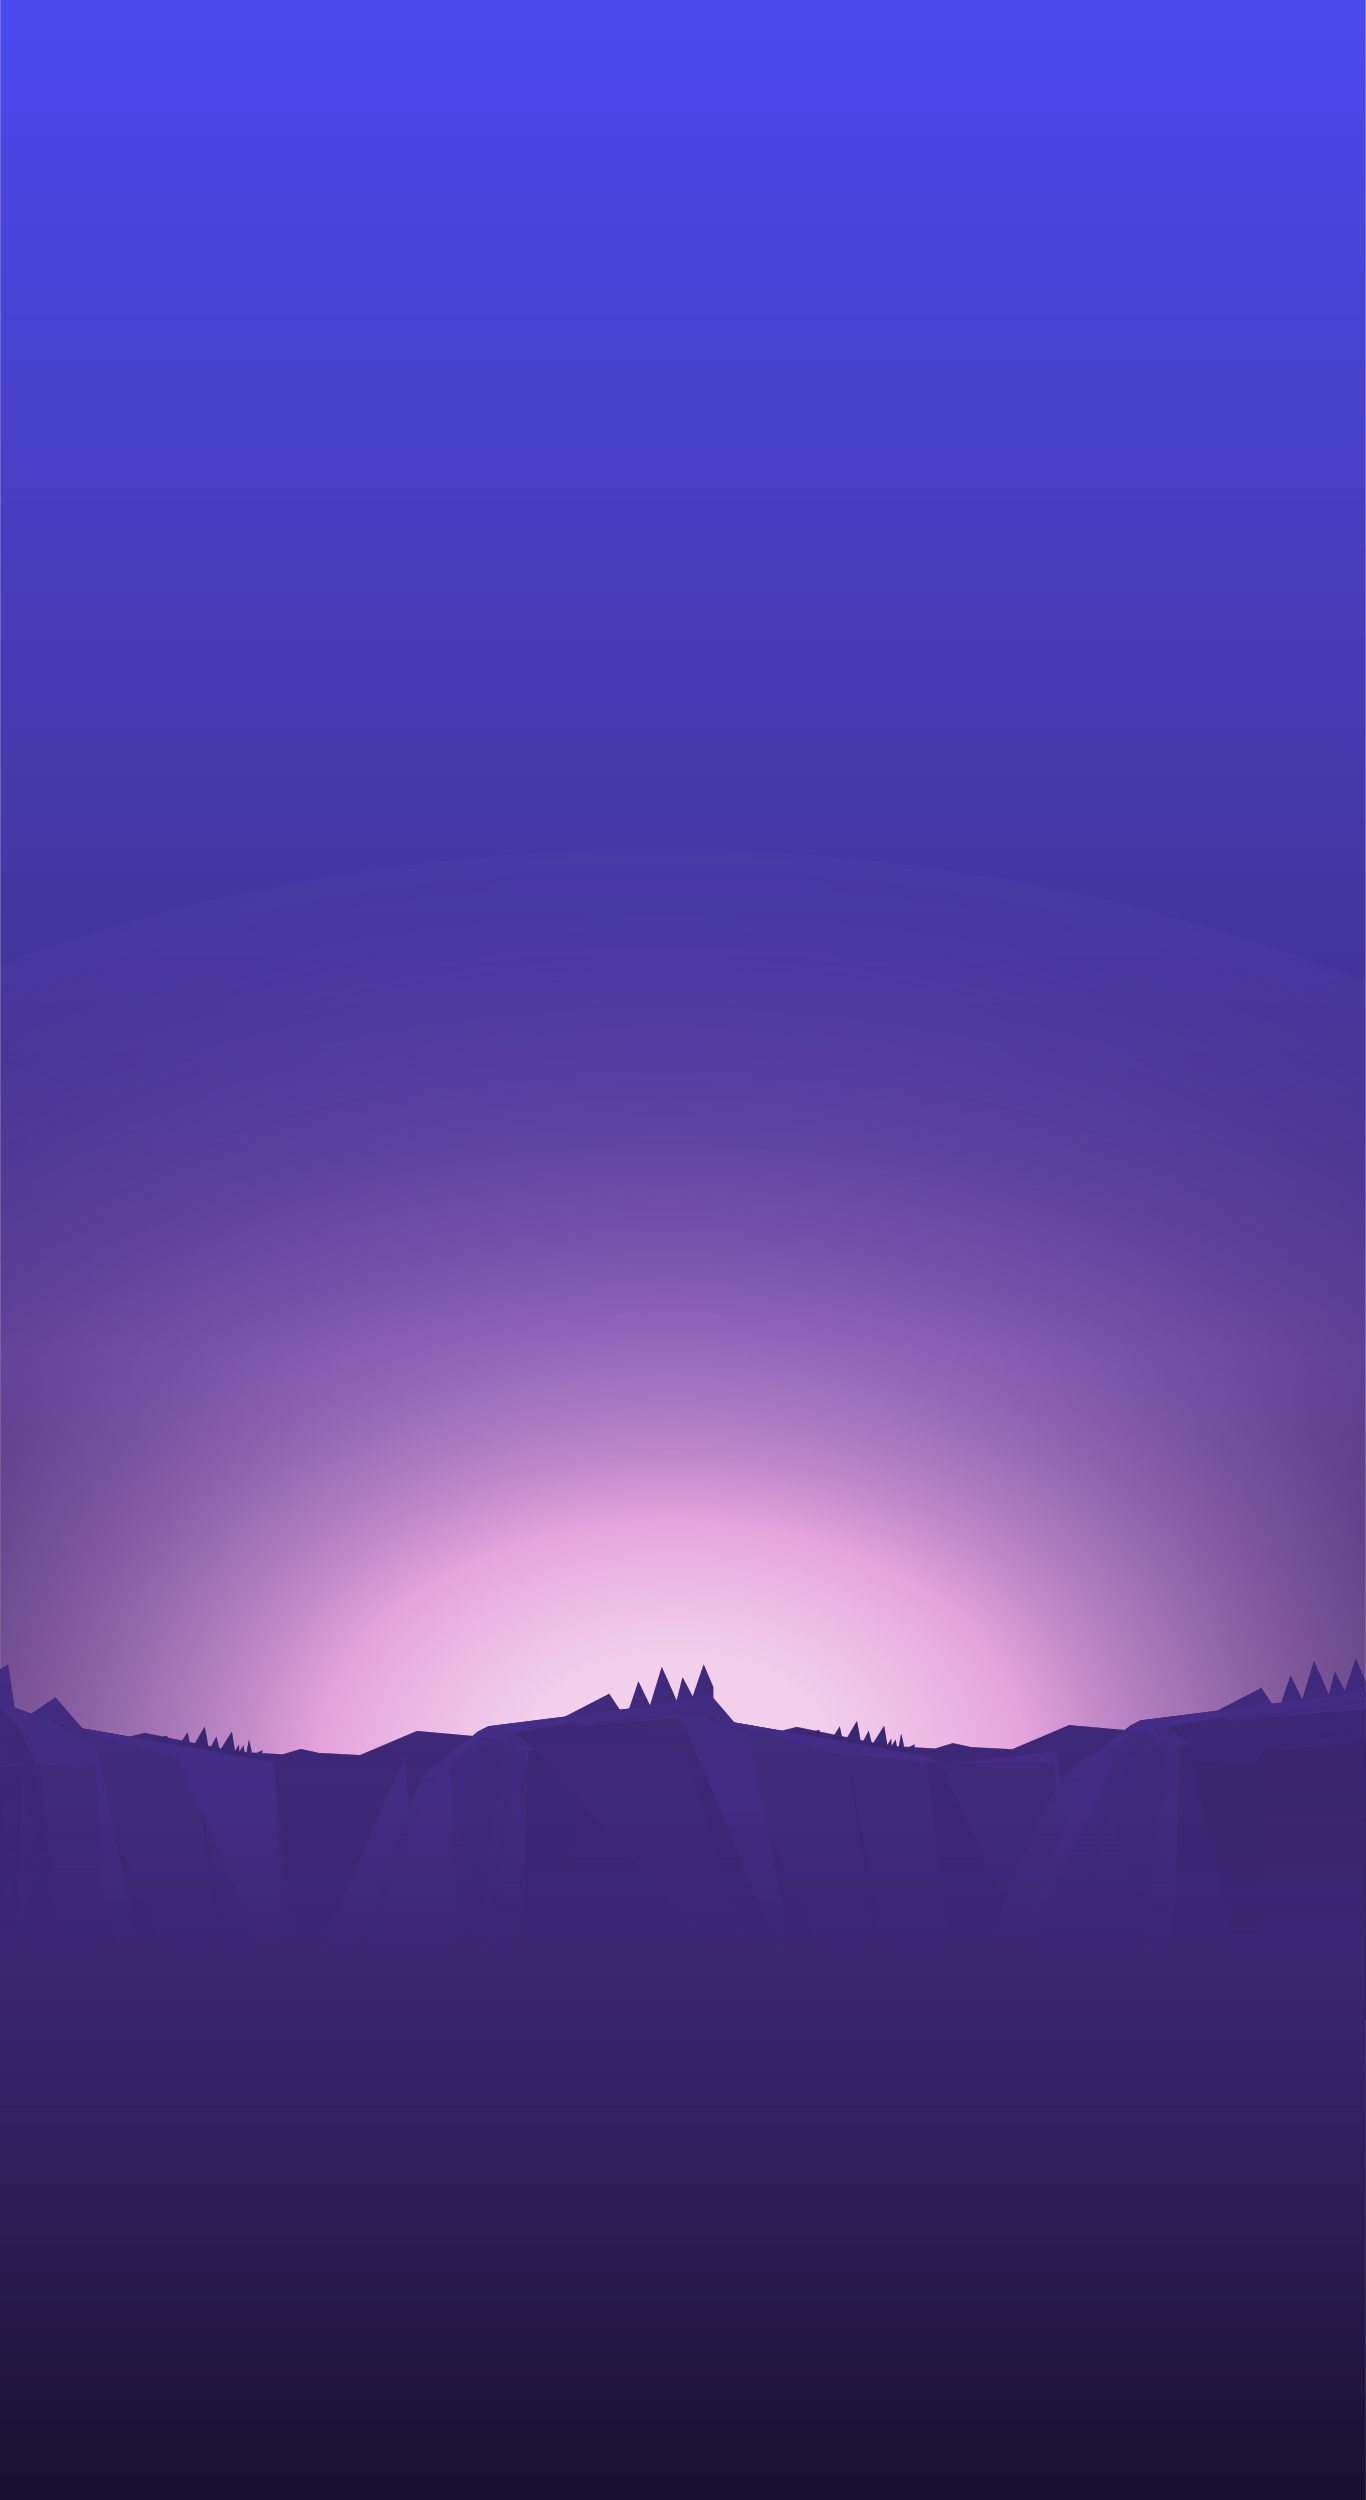
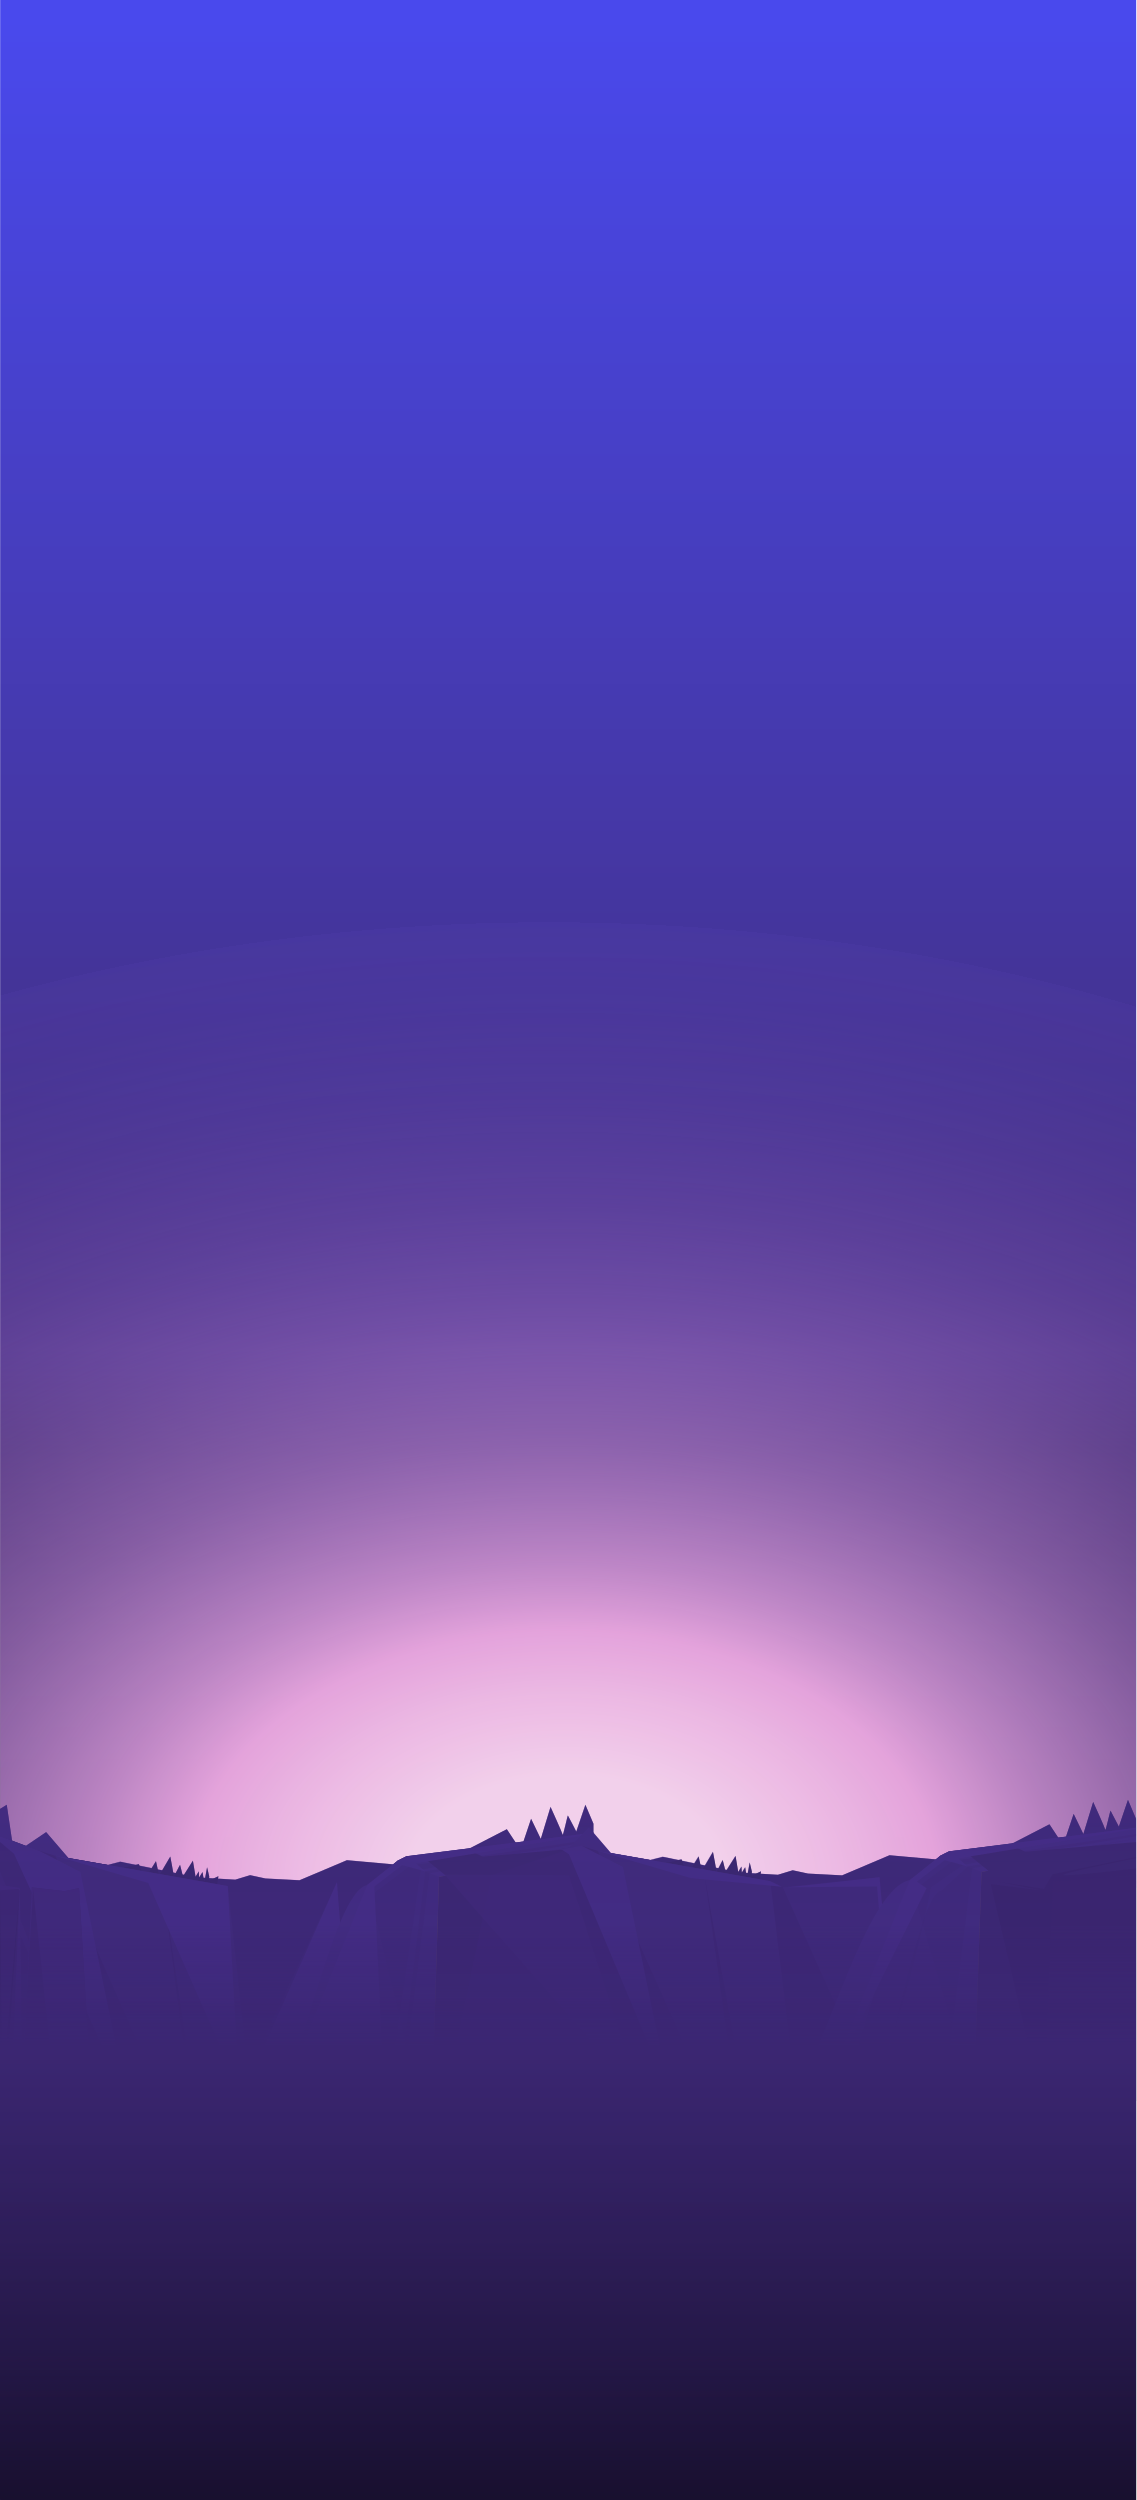
- <svg xmlns="http://www.w3.org/2000/svg" version="1.1" id="Layer_1" x="0px" y="0px" viewBox="0 0 1920.3 3515.2" style="enable-background:new 0 0 1920.3 3515.2;" xml:space="preserve">
+ <svg xmlns="http://www.w3.org/2000/svg" version="1.1" id="Layer_1" x="0px" y="0px" viewBox="0 0 1920.3 4225.3" style="enable-background:new 0 0 1920.3 4225.3;" xml:space="preserve">
  <style type="text/css">
	.st0{fill:url(#SVGID_1_);}
- 	.st1{fill:url(#SVGID_00000134227564537419969270000013411322724884829825_);}
+ 	.st1{fill:url(#SVGID_00000026128879328359443270000015810455552377735047_);}
	.st2{fill-rule:evenodd;clip-rule:evenodd;fill:#2D1E63;}
	.st3{fill-rule:evenodd;clip-rule:evenodd;fill:#2B1C5E;}
	.st4{fill-rule:evenodd;clip-rule:evenodd;fill:#31206A;}
	.st5{fill-rule:evenodd;clip-rule:evenodd;fill:#251851;}
	.st6{fill-rule:evenodd;clip-rule:evenodd;fill:#2A1A5B;}
	.st7{fill-rule:evenodd;clip-rule:evenodd;fill:#2E1E64;}
	.st8{fill-rule:evenodd;clip-rule:evenodd;fill:#2F1F65;}
	.st9{fill-rule:evenodd;clip-rule:evenodd;fill:#342272;}
	.st10{opacity:0.61;fill-rule:evenodd;clip-rule:evenodd;fill:#2F1D63;enable-background:new    ;}
	.st11{fill-rule:evenodd;clip-rule:evenodd;fill:#362377;}
	.st12{fill-rule:evenodd;clip-rule:evenodd;fill:#362375;}
	.st13{fill:#33226F;}
	.st14{fill:#30206A;}
	.st15{opacity:0.46;fill:#2B1C5F;enable-background:new    ;}
	.st16{opacity:0.31;fill:#BE9F10;enable-background:new    ;}
	.st17{fill:#281A56;}
	.st18{fill:#362375;}
	.st19{fill:#2A1959;}
	.st20{fill:#24164E;}
	.st21{fill:#2F1D64;}
	.st22{fill:#221348;}
	.st23{opacity:0.29;fill:#2A1B5D;enable-background:new    ;}
	.st24{fill:#25164F;}
	.st25{fill:#261750;}
	.st26{opacity:0.29;fill:#261953;enable-background:new    ;}
- 	.st27{opacity:0.14;fill:url(#SVGID_00000078767485440765843210000017968502997713827239_);enable-background:new    ;}
+ 	.st27{opacity:0.14;fill:url(#SVGID_00000088834320915627472700000011215207689708484749_);enable-background:new    ;}
	.st28{fill:#23144B;}
	.st29{fill:#25154E;}
- 	.st30{fill:url(#SVGID_00000054260560141794746140000000790110981561674882_);}
+ 	.st30{fill:url(#SVGID_00000168832034329280864070000002263468834393650325_);}
	
- 		.st31{opacity:0.48;fill-rule:evenodd;clip-rule:evenodd;fill:url(#SVGID_00000000907388153158137450000004660565508035293114_);enable-background:new    ;}
+ 		.st31{opacity:0.48;fill-rule:evenodd;clip-rule:evenodd;fill:url(#SVGID_00000068655541282969845560000012417182413966851462_);enable-background:new    ;}
</style>
  <g>
    <g id="Layer_2_00000127726070563694224110000002941111410655237511_">
      <g id="_1">
-         <linearGradient id="SVGID_1_" gradientUnits="userSpaceOnUse" x1="960.26" y1="1103.774" x2="960.26" y2="4629.761" gradientTransform="matrix(1 0 0 -1 0 4656.443)">
+         <linearGradient id="SVGID_1_" gradientUnits="userSpaceOnUse" x1="960.26" y1="1806.244" x2="960.26" y2="6044.44" gradientTransform="matrix(1 0 0 -1 0 6076.511)">
          <stop offset="0" style="stop-color:#04020F" />
          <stop offset="0.2" style="stop-color:#13092D" />
          <stop offset="0.3" style="stop-color:#150A2F" />
          <stop offset="0.35" style="stop-color:#1A0E38" />
          <stop offset="0.39" style="stop-color:#221445" />
          <stop offset="0.43" style="stop-color:#2F1E59" />
          <stop offset="0.46" style="stop-color:#3E2972" />
          <stop offset="0.47" style="stop-color:#422C78" />
          <stop offset="1" style="stop-color:#4949ED" />
        </linearGradient>
-         <rect x="0.3" class="st0" width="1920" height="3515.2" />
-         <radialGradient id="SVGID_00000007423722725722097310000017167192161811139228_" cx="927.61" cy="2685.216" r="1914.421" fx="953.619" fy="2704.329" gradientTransform="matrix(1 0 0 -0.6735 0 4292.119)" gradientUnits="userSpaceOnUse">
+         <rect x="0.3" class="st0" width="1920" height="4225.3" />
+         <radialGradient id="SVGID_00000081618534405787591040000012710418130575496856_" cx="927.61" cy="3392.996" r="2429.743" fx="960.62" fy="3417.255" gradientTransform="matrix(1 0 0 -0.6735 0 5480.36)" gradientUnits="userSpaceOnUse">
          <stop offset="0.11" style="stop-color:#F2D0EB" />
          <stop offset="0.19" style="stop-color:#F5C1EB;stop-opacity:0.96" />
          <stop offset="0.26" style="stop-color:#F8B2EC;stop-opacity:0.91" />
          <stop offset="0.33" style="stop-color:#EAA7EC;stop-opacity:0.78" />
          <stop offset="0.46" style="stop-color:#D396ED;stop-opacity:0.56" />
          <stop offset="0.59" style="stop-color:#BF87EE;stop-opacity:0.37" />
          <stop offset="0.71" style="stop-color:#B07CEE;stop-opacity:0.22" />
          <stop offset="0.82" style="stop-color:#A574EF;stop-opacity:0.12" />
          <stop offset="0.92" style="stop-color:#9E6FEF;stop-opacity:6.000000e-02" />
          <stop offset="1" style="stop-color:#9C6DEF;stop-opacity:4.000000e-02" />
          <stop offset="1" style="stop-color:#4A2447;stop-opacity:0" />
        </radialGradient>
-         <rect x="0.3" style="fill:url(#SVGID_00000007423722725722097310000017167192161811139228_);" width="1920" height="2478.3" />
-         <path class="st2" d="M1003,2840.2v-467.9l-13.6-32l-15.4,45.2c0,0-13.7-26.5-14.2-27s-8.3,35.3-8.8,32.4     c-0.5-2.9-20.5-47-20.5-47L914,2398c-16.3-33.5-16.4-34-16.4-34l-17.7,52.7l-23.3-35.1l-94.4,48.6c6.5,25.6,14,384.7,21.7,410     H1003z" />
-         <path class="st3" d="M172.5,2449.2l6.2,8.1c3.6,6.1,5.4,13.1,5.4,20.1c-1,8.4-1,350.6-0.5,359l0.2,3.8h517     c-4.5-15-8.7-363.8-12.7-378.8c-1.6-6-3.1-12-4.6-18.1l-3.8-1c-0.1-0.1-93.4-8.4-93.4-8.4l-80.1,33.9l-57.6-3l-25.9-5.6l-25,7.6     L332,2463l-128.8-26.4l-34.7,8.8C169.9,2446.6,171.3,2447.8,172.5,2449.2z" />
-         <path class="st4" d="M104.5,2840.2c-0.6-9.7-0.8-353.2,0.3-362.8c-0.2-5.3,0.9-10.6,3.4-15.4c1.6-4.9,4.4-9.3,8.2-12.9     c2.7-2.9,5.9-5.3,9.5-7L78,2386.5l-54.3,36.7l-12.3-82.9L0,2347.2v493H104.5z" />
-         <path class="st5" d="M372.9,2840.2l0.2-1l-1.8-11l-4.3-353.1l2.1-14.1l-15.7,7.5c0,0,0.1-7,0.2-7.3S350,2446,350,2446l-4.3,23.7     l-1.6-4.9c0,0-1.9-10.1-1.7-10.7c0.2-0.6-5.9,9.2-5.9,9.2l-0.5-10.4l-5.5,9l-4.5-27l-16.8,26.5c0,0-4.7-19.1-4.9-19.5     c-0.2-0.4-10.7,21.2-10.6,19.2s-5.9-33.2-5.9-33.2l-18.9,32.1c-5.3-24-5.3-24.3-5.3-24.3l-19.4,31l-9.5-26.1l-36.3,8.8     l-13.7,390.8H372.9z" />
-         <polygon class="st6" points="598,2840.2 569.5,2470.9 414,2821.9 406.1,2821.9 385,2477.6 93.3,2426.4 61.2,2416.4 0,2393.3      0,2840.2    " />
-         <polygon class="st7" points="583.4,2840.2 569.5,2470.9 406.1,2821.9 517.4,2840.2    " />
-         <polygon class="st8" points="322.2,2840.2 274.1,2470.1 329.1,2840.2 424.4,2840.2 385,2477.6 93.3,2426.4 276,2840.2    " />
-         <polygon class="st9" points="215.2,2840.2 215.3,2840.2 135.8,2453.8 66,2417.9 0,2393.2 0,2402.9 23.7,2423.2    " />
-         <polygon class="st10" points="160.7,2840.2 0,2452.6 0,2481.2 155.6,2840.2    " />
-         <polygon class="st11" points="404.2,2820.9 385,2477.6 93.3,2426.4 250.5,2472.5    " />
-         <polygon class="st12" points="587.1,2840.2 598,2840.2 569.5,2470.9 414,2821.9 565.4,2820.5    " />
-         <path class="st13" d="M1003,2840.2v-452.8l-316.1,39.8c-0.2-0.1-14.6,7.3-14.6,7.3c-12.5,12.2-51.7,41.4-51.7,41.4     c-61,12.2-117,356.2-164.6,364.2H1003z" />
-         <path class="st14" d="M730.5,2840.2L742,2462l-69.6-27.5c0,0-16.6,14.3-22.2,18.8c-7.3,5.9-29.5,22.7-29.5,22.7l89.5,364.3H730.5     z" />
-         <path class="st15" d="M565.2,2840.2c49.2-9.9,91.6-18.2,91.6-18.2l54.6-372.1c44-8.7,204.9-34.5,291.7-48.3v-3.8     c-117.6,19.3-309.6,45-309.6,45l-52.7,39.9c-35.5,9.6-71.7,351.2-106.3,357.4H565.2z" />
-         <path class="st15" d="M726.3,2455.9l276.7-50v-0.2l-284.5,47.1l-45,375c-26.3,3.2-55,7.7-82.3,12.5H608     c40.2-6.8,71.2-10.6,71.2-10.6L726.3,2455.9z" />
-         <polygon class="st16" points="1003,2840.2 1003,2415.6 742,2462 730.5,2840.2    " />
-         <polygon class="st17" points="742,2462 730.5,2840.2 1003,2840.2 1003,2411.4 816.1,2427.9 802.2,2421.6 741.3,2421.6      711.3,2425.9 753.5,2460    " />
-         <path class="st18" d="M1003,2389.3v-1.9c-97.8,12.3-316.1,39.8-316.1,39.8l-14.6,7.3l-51.7,41.4l-144.6,360.8l173-13.2l-16.3-345     l46.9-36.3l38.7,10.5l-15.6-13.5L1003,2389.3z" />
-         <polygon class="st19" points="161.9,2840.2 160.2,2837.6 155,2837.9 133.6,2481.1 108.8,2486.3 53.8,2479.9 37.9,2821.2      33.5,2480.5 0,2475.9 0,2840.2    " />
-         <polygon class="st20" points="131.9,2840.2 119.2,2823.4 104.4,2823.4 97.4,2840.2    " />
-         <polygon class="st20" points="76.6,2840.2 69.7,2827.9 35.7,2823.4 8.3,2834.6 33.1,2485.2 3.9,2823.4 0,2483.2 0,2840.2    " />
-         <polygon class="st21" points="31.1,2482.6 33.1,2485.2 18.7,2828 35.7,2823.4 56,2482.6 92.2,2821.8 69.7,2827.9 76.6,2840.2      85.8,2840.2 104.4,2823.4 106.2,2821.8 122.5,2821.8 154.3,2839 156.3,2840.2 161.9,2840.2 160.2,2837.6 155,2837.9      133.6,2481.1 108.8,2486.3 53.8,2479.9 37.9,2821.2 33.5,2480.5 0,2475.9 0,2483.2 1,2484.8    " />
-         <polygon class="st22" points="16.7,2840.2 8.3,2834.6 7.6,2840.2    " />
-         <polygon class="st22" points="29.2,2840.2 31.5,2837.4 35,2840.2 40.2,2840.2 30.1,2832 22.4,2840.2    " />
-         <polygon class="st19" points="257.3,2840.2 239.4,2832 202.5,2832 201.3,2840.2    " />
-         <polygon class="st20" points="205.4,2840.2 202.5,2832 201.3,2840.2    " />
-         <polygon class="st21" points="215.3,2840.2 225,2833.8 222.6,2840.1 223.4,2840.2 237.4,2840.2 240.3,2835.5 249.3,2840.2      257.3,2840.2 239.4,2832 202.5,2832 205.4,2840.2    " />
-         <path class="st2" d="M1920,2840.2V2364l-13.6-32l-15.4,45.2c0,0-13.7-26.5-14.1-27s-8.3,35.3-8.8,32.3c-0.5-2.9-20.5-47-20.5-47     l-16.6,54.2c-16.3-33.5-16.4-34-16.4-34l-17.7,52.7l-23.2-35.1l-94.4,48.7c7.3,28.4,15.6,390.3,24.3,418.3H1920z" />
-         <path class="st3" d="M1089.5,2440.9l6.2,8.1c3.6,6.1,5.4,13.1,5.4,20.2c-1,8.4-1,350.6-0.5,359c0.2,4,0.4,8,0.8,12.1h519     c-5.4-17.7-10.5-369.3-15.2-387.2c-1.6-6-3.1-12-4.6-18.1c-2.3-0.6-3.7-1-3.8-1s-93.4-8.4-93.4-8.4l-80.1,34l-57.6-3l-25.9-5.6     l-25,7.6l-65.8-3.9l-128.8-26.4l-34.7,8.8C1086.9,2438.3,1088.3,2439.5,1089.5,2440.9z" />
-         <path class="st4" d="M1022.1,2840.2c0-0.2,0-0.4,0-0.6c-1-12.2-1.7-358.3-0.3-370.5c-0.1-14.8,8-28.3,21.1-35.2l-47.9-55.7     l-33.2,35.2v426.8H1022.1z" />
-         <path class="st5" d="M1287.9,2840.2l2.2-9.3l-1.7-344.8l-4.3-19.3l2.1-14.1l-15.7,7.5c0,0,0.1-7,0.2-7.3s-3.6-15.2-3.6-15.2     l-4.3,23.7l-1.6-4.8c0,0-1.9-10.1-1.7-10.7c0.2-0.6-5.8,9.2-5.8,9.2l-0.5-10.4l-5.5,9l-4.5-27l-16.8,26.5c0,0-4.7-19.1-4.9-19.5     c-0.2-0.4-10.7,21.3-10.6,19.4c0.1-2-5.9-33.2-5.9-33.2l-18.9,32c-5.3-24-5.3-24.3-5.3-24.3l-19.4,31l-9.5-26.1l-36.3,8.8     l-15.7,399.1H1287.9z" />
-         <path class="st6" d="M1521.7,2840.2l-35.1-377.6l-155.5,17.1h-7.9l-21.1-10.4l-291.6-51.2l-27.2-8.4c-6.8,3-14,5-21.4,5.8     l-130.6,43.4l-80.1,380.5l210.6,0.8L1521.7,2840.2z" />
-         <polygon class="st7" points="1501.6,2840.2 1503.3,2839.3 1486.5,2462.6 1323.1,2479.7 1484.8,2840.2    " />
-         <polygon class="st8" points="1243.5,2835.2 1191.1,2461.8 1258.7,2840.2 1330,2840.2 1346.5,2835.6 1301.9,2469.3 1010.3,2418.1      1195.7,2833.1    " />
-         <polygon class="st9" points="961.7,2424 1132.4,2832 1052.8,2445.5 983,2409.6 949,2415.6    " />
-         <polygon class="st10" points="961.7,2459.2 751.1,2458 1082.4,2833.5    " />
-         <polygon class="st11" points="1321.2,2478.8 1301.9,2469.3 1010.3,2418.1 1167.5,2464.1    " />
-         <polygon class="st12" points="1513.2,2840.2 1521.7,2840.2 1486.5,2462.6 1330.9,2479.7 1482.3,2478.3    " />
-         <path class="st13" d="M1920,2840.2v-461.1l-316.1,39.8c-0.2-0.1-14.6,7.3-14.6,7.3c-12.5,12.2-51.7,41.4-51.7,41.4     c-84.1,16.8-159,363.6-215,372.6L1920,2840.2z" />
-         <path class="st15" d="M1643.3,2447.6l276.7-50v-0.2l-284.5,47.1l-45,41.1c-41.4,5-88.9,347.2-127.4,354.6h16.6     c59.4-11.9,116.5-18.9,116.5-18.9L1643.3,2447.6z" />
-         <path class="st15" d="M1441.2,2840.2c64.1-13.1,132.5-360.3,132.5-360.3l54.6-38.3c44.1-8.7,204.8-34.5,291.7-48.3v-3.8     c-117.6,19.3-309.6,45-309.6,45l-52.7,39.9c-53.4,14.5-108.7,358.6-157.1,365.8L1441.2,2840.2z" />
-         <polygon class="st16" points="1920,2840.2 1920,2407.3 1658.9,2453.7 1645.8,2838.2 1618.9,2840.2    " />
-         <polygon class="st17" points="1658.9,2453.7 1645.8,2838.2 1618.9,2840.2 1920,2840.2 1920,2403.1 1733.1,2419.6 1719.2,2413.3      1658.3,2413.3 1628.3,2417.5 1670.5,2451.7    " />
-         <path class="st23" d="M1658.9,2453.7l-69.6-27.5c0,0-16.6,14.3-22.2,18.8c-7.3,5.9-29.5,22.7-29.5,22.7l108.1,370.6     L1658.9,2453.7z" />
-         <path class="st24" d="M1756,2823l-61.6,17.2h115.5l110.1-360.3V2448c-56.5,6.6-133.3,14.9-121.7,9.9c11-4.7,73.7-17.7,121.7-27.3     v-2.2l-141.1,29.5l-14.4,24.6l-76.6-12l72.9,14.6l-86.2-10.6L1756,2823z" />
-         <polygon class="st25" points="1920,2840.2 1920,2458.4 1779.6,2470.4 1764.6,2823.7 1727.2,2840.2    " />
-         <polygon class="st26" points="1920,2840.2 1920,2834.2 1865.3,2840.2    " />
-         <polygon class="st26" points="1824.1,2840.2 1773.6,2832 1805.5,2840.2    " />
-         <linearGradient id="SVGID_00000132060983862573615790000012693235063876039859_" gradientUnits="userSpaceOnUse" x1="1765.11" y1="1817.222" x2="1872.83" y2="1817.222" gradientTransform="matrix(1 0 0 -1 -53.67 4656.443)">
+         <rect x="0.3" style="fill:url(#SVGID_00000081618534405787591040000012710418130575496856_);" width="1920" height="3188.4" />
+         <path class="st2" d="M1003,3550.3v-467.9l-13.6-32l-15.4,45.2c0,0-13.7-26.5-14.2-27s-8.3,35.3-8.8,32.4     c-0.5-2.9-20.5-47-20.5-47L914,3108c-16.3-33.5-16.4-34-16.4-34l-17.7,52.7l-23.3-35.1l-94.4,48.6c6.5,25.6,14,384.7,21.7,410     H1003z" />
+         <path class="st3" d="M172.5,3159.3l6.2,8.1c3.6,6.1,5.4,13.1,5.4,20.1c-1,8.4-1,350.6-0.5,359l0.2,3.8h517     c-4.5-15-8.7-363.8-12.7-378.8c-1.6-6-3.1-12-4.6-18.1l-3.8-1c-0.1-0.1-93.4-8.4-93.4-8.4l-80.1,33.9l-57.6-3l-25.9-5.6l-25,7.6     L332,3173l-128.8-26.4l-34.7,8.8C169.9,3156.6,171.3,3157.9,172.5,3159.3z" />
+         <path class="st4" d="M104.5,3550.3c-0.6-9.7-0.8-353.2,0.3-362.8c-0.2-5.3,0.9-10.6,3.4-15.4c1.6-4.9,4.4-9.3,8.2-12.9     c2.7-2.9,5.9-5.3,9.5-7L78,3096.5l-54.3,36.7l-12.3-82.9L0,3057.3v493H104.5z" />
+         <path class="st5" d="M372.9,3550.3l0.2-1l-1.8-11l-4.3-353.1l2.1-14.1l-15.7,7.5c0,0,0.1-7,0.2-7.3S350,3156,350,3156l-4.3,23.7     l-1.6-4.9c0,0-1.9-10.1-1.7-10.7c0.2-0.6-5.9,9.2-5.9,9.2l-0.5-10.4l-5.5,9l-4.5-27l-16.8,26.5c0,0-4.7-19.1-4.9-19.5     c-0.2-0.4-10.7,21.2-10.6,19.2s-5.9-33.2-5.9-33.2l-18.9,32.1c-5.3-24-5.3-24.3-5.3-24.3l-19.4,31l-9.5-26.1l-36.3,8.8     l-13.7,390.8H372.9z" />
+         <polygon class="st6" points="598,3550.2 569.5,3181 414,3531.9 406.1,3531.9 385,3187.7 93.3,3136.4 61.2,3126.5 0,3103.3      0,3550.2    " />
+         <polygon class="st7" points="583.4,3550.2 569.5,3181 406.1,3531.9 517.4,3550.2    " />
+         <polygon class="st8" points="322.2,3550.2 274.1,3180.1 329.1,3550.2 424.4,3550.2 385,3187.7 93.3,3136.4 276,3550.2    " />
+         <polygon class="st9" points="215.2,3550.2 215.3,3550.2 135.8,3163.8 66,3128 0,3103.3 0,3113 23.7,3133.2    " />
+         <polygon class="st10" points="160.7,3550.2 0,3162.6 0,3191.3 155.6,3550.2    " />
+         <polygon class="st11" points="404.2,3531 385,3187.7 93.3,3136.4 250.5,3182.5    " />
+         <polygon class="st12" points="587.1,3550.2 598,3550.2 569.5,3181 414,3531.9 565.4,3530.5    " />
+         <path class="st13" d="M1003,3550.3v-452.8l-316.1,39.8c-0.2-0.1-14.6,7.3-14.6,7.3c-12.5,12.2-51.7,41.4-51.7,41.4     c-61,12.2-117,356.2-164.6,364.2H1003z" />
+         <path class="st14" d="M730.5,3550.3l11.5-378.2l-69.6-27.5c0,0-16.6,14.3-22.2,18.8c-7.3,5.9-29.5,22.7-29.5,22.7l89.5,364.3     H730.5z" />
+         <path class="st15" d="M565.2,3550.3c49.2-9.9,91.6-18.2,91.6-18.2l54.6-372.1c44-8.7,204.9-34.5,291.7-48.3v-3.8     c-117.6,19.3-309.6,45-309.6,45l-52.7,39.9c-35.5,9.6-71.7,351.2-106.3,357.4H565.2z" />
+         <path class="st15" d="M726.3,3165.9l276.7-50v-0.2l-284.5,47.1l-45,375c-26.3,3.2-55,7.7-82.3,12.5H608     c40.2-6.8,71.2-10.6,71.2-10.6L726.3,3165.9z" />
+         <polygon class="st16" points="1003,3550.2 1003,3125.6 742,3172.1 730.5,3550.2    " />
+         <polygon class="st17" points="742,3172.1 730.5,3550.2 1003,3550.2 1003,3121.5 816.1,3137.9 802.2,3131.6 741.3,3131.6      711.3,3135.9 753.5,3170    " />
+         <path class="st18" d="M1003,3099.3v-1.9c-97.8,12.3-316.1,39.8-316.1,39.8l-14.6,7.3l-51.7,41.4l-144.6,360.8l173-13.2l-16.3-345     l46.9-36.3l38.7,10.5l-15.6-13.5L1003,3099.3z" />
+         <polygon class="st19" points="161.9,3550.2 160.2,3547.6 155,3548 133.6,3191.1 108.8,3196.3 53.8,3189.9 37.9,3531.2      33.5,3190.6 0,3185.9 0,3550.2    " />
+         <polygon class="st20" points="131.9,3550.2 119.2,3533.5 104.4,3533.5 97.4,3550.2    " />
+         <polygon class="st20" points="76.6,3550.2 69.7,3537.9 35.7,3533.5 8.3,3544.6 33.1,3195.2 3.9,3533.5 0,3193.3 0,3550.2    " />
+         <polygon class="st21" points="31.1,3192.6 33.1,3195.2 18.7,3538.1 35.7,3533.5 56,3192.6 92.2,3531.8 69.7,3537.9 76.6,3550.2      85.8,3550.2 104.4,3533.5 106.2,3531.8 122.5,3531.8 154.3,3549.1 156.3,3550.2 161.9,3550.2 160.2,3547.6 155,3548      133.6,3191.1 108.8,3196.3 53.8,3189.9 37.9,3531.2 33.5,3190.6 0,3185.9 0,3193.3 1,3194.8    " />
+         <polygon class="st22" points="16.7,3550.2 8.3,3544.6 7.6,3550.2    " />
+         <polygon class="st22" points="29.2,3550.2 31.5,3547.4 35,3550.2 40.2,3550.2 30.1,3542 22.4,3550.2    " />
+         <polygon class="st19" points="257.3,3550.2 239.4,3542 202.5,3542 201.3,3550.2    " />
+         <polygon class="st20" points="205.4,3550.2 202.5,3542 201.3,3550.2    " />
+         <polygon class="st21" points="215.3,3550.2 225,3543.9 222.6,3550.2 223.4,3550.2 237.4,3550.2 240.3,3545.5 249.3,3550.2      257.3,3550.2 239.4,3542 202.5,3542 205.4,3550.2    " />
+         <path class="st2" d="M1920,3550.3V3074l-13.6-32l-15.4,45.2c0,0-13.7-26.5-14.1-27s-8.3,35.3-8.8,32.3c-0.5-2.9-20.5-47-20.5-47     l-16.6,54.2c-16.3-33.5-16.4-34-16.4-34l-17.7,52.7l-23.2-35.1l-94.4,48.7c7.3,28.4,15.6,390.3,24.3,418.3H1920z" />
+         <path class="st3" d="M1089.5,3150.9l6.2,8.1c3.6,6.1,5.4,13.1,5.4,20.2c-1,8.4-1,350.6-0.5,359c0.2,4,0.4,8,0.8,12.1h519     c-5.4-17.7-10.5-369.3-15.2-387.2c-1.6-6-3.1-12-4.6-18.1c-2.3-0.6-3.7-1-3.8-1s-93.4-8.4-93.4-8.4l-80.1,34l-57.6-3l-25.9-5.6     l-25,7.6l-65.8-3.9l-128.8-26.4l-34.7,8.8C1086.9,3148.3,1088.3,3149.5,1089.5,3150.9z" />
+         <path class="st4" d="M1022.1,3550.3c0-0.2,0-0.4,0-0.6c-1-12.2-1.7-358.3-0.3-370.5c-0.1-14.8,8-28.3,21.1-35.2l-47.9-55.7     l-33.2,35.2v426.8H1022.1z" />
+         <path class="st5" d="M1287.9,3550.3l2.2-9.3l-1.7-344.8l-4.3-19.3l2.1-14.1l-15.7,7.5c0,0,0.1-7,0.2-7.3s-3.6-15.2-3.6-15.2     l-4.3,23.7l-1.6-4.8c0,0-1.9-10.1-1.7-10.7c0.2-0.6-5.8,9.2-5.8,9.2l-0.5-10.4l-5.5,9l-4.5-27l-16.8,26.5c0,0-4.7-19.1-4.9-19.5     c-0.2-0.4-10.7,21.3-10.6,19.4c0.1-2-5.9-33.2-5.9-33.2l-18.9,32c-5.3-24-5.3-24.3-5.3-24.3l-19.4,31l-9.5-26.1l-36.3,8.8     l-15.7,399.1H1287.9z" />
+         <path class="st6" d="M1521.7,3550.3l-35.1-377.6l-155.5,17.1h-7.9l-21.1-10.4l-291.6-51.2l-27.2-8.4c-6.8,3-14,5-21.4,5.8     l-130.6,43.4l-80.1,380.5l210.6,0.8L1521.7,3550.3z" />
+         <polygon class="st7" points="1501.6,3550.2 1503.3,3549.3 1486.5,3172.7 1323.1,3189.8 1484.8,3550.2    " />
+         <polygon class="st8" points="1243.5,3545.2 1191.1,3171.8 1258.7,3550.2 1330,3550.2 1346.5,3545.6 1301.9,3179.4 1010.3,3128.1      1195.7,3543.1    " />
+         <polygon class="st9" points="961.7,3134.1 1132.4,3542 1052.8,3155.5 983,3119.6 949,3125.6    " />
+         <polygon class="st10" points="961.7,3169.3 751.1,3168.1 1082.4,3543.5    " />
+         <polygon class="st11" points="1321.2,3188.8 1301.9,3179.4 1010.3,3128.1 1167.5,3174.2    " />
+         <polygon class="st12" points="1513.2,3550.2 1521.7,3550.2 1486.5,3172.7 1330.9,3189.8 1482.3,3188.4    " />
+         <path class="st13" d="M1920,3550.3v-461.1l-316.1,39.8c-0.2-0.1-14.6,7.3-14.6,7.3c-12.5,12.2-51.7,41.4-51.7,41.4     c-84.1,16.8-159,363.6-215,372.6L1920,3550.3z" />
+         <path class="st15" d="M1643.3,3157.6l276.7-50v-0.2l-284.5,47.1l-45,41.1c-41.4,5-88.9,347.2-127.4,354.6h16.6     c59.4-11.9,116.5-18.9,116.5-18.9L1643.3,3157.6z" />
+         <path class="st15" d="M1441.2,3550.3c64.1-13.1,132.5-360.3,132.5-360.3l54.6-38.3c44.1-8.7,204.8-34.5,291.7-48.3v-3.8     c-117.6,19.3-309.6,45-309.6,45l-52.7,39.9c-53.4,14.5-108.7,358.6-157.1,365.8L1441.2,3550.3z" />
+         <polygon class="st16" points="1920,3550.2 1920,3117.3 1658.9,3163.8 1645.8,3548.3 1618.9,3550.2    " />
+         <polygon class="st17" points="1658.9,3163.8 1645.8,3548.3 1618.9,3550.2 1920,3550.2 1920,3113.2 1733.1,3129.6 1719.2,3123.3      1658.3,3123.3 1628.3,3127.6 1670.5,3161.7    " />
+         <path class="st23" d="M1658.9,3163.8l-69.6-27.5c0,0-16.6,14.3-22.2,18.8c-7.3,5.9-29.5,22.7-29.5,22.7l108.1,370.6     L1658.9,3163.8z" />
+         <path class="st24" d="M1756,3533l-61.6,17.2h115.5l110.1-360.3V3158c-56.5,6.6-133.3,14.9-121.7,9.9c11-4.7,73.7-17.7,121.7-27.3     v-2.2l-141.1,29.5l-14.4,24.6l-76.6-12l72.9,14.6l-86.2-10.6L1756,3533z" />
+         <polygon class="st25" points="1920,3550.2 1920,3168.4 1779.6,3180.5 1764.6,3533.7 1727.2,3550.2    " />
+         <polygon class="st26" points="1920,3550.2 1920,3544.2 1865.3,3550.2    " />
+         <polygon class="st26" points="1824.1,3550.2 1773.6,3542 1805.5,3550.2    " />
+         <linearGradient id="SVGID_00000160179469196224739950000006659547720971662740_" gradientUnits="userSpaceOnUse" x1="1765.11" y1="2527.256" x2="1872.83" y2="2527.256" gradientTransform="matrix(1 0 0 -1 -53.67 6076.511)">
          <stop offset="0" style="stop-color:#FFFFFF" />
          <stop offset="0.65" style="stop-color:#837700" />
        </linearGradient>
-         <polygon style="opacity:0.14;fill:url(#SVGID_00000132060983862573615790000012693235063876039859_);enable-background:new    ;" points="     1801.4,2840.2 1803.1,2839.6 1797.8,2838.2 1789.6,2840.2    " />
-         <polygon class="st25" points="1920,2468.5 1826.2,2478.5 1800,2836.3 1806,2837.3 1835.1,2480 1920,2473.2    " />
-         <polygon class="st25" points="1920,2478.3 1845.1,2481.8 1818.1,2838.2 1816.8,2839 1823.5,2840.1 1851.1,2482.8 1920,2480.2         " />
-         <polygon class="st28" points="1920,2840.2 1920,2839.8 1734.1,2839.4 1713.6,2839.4 1335.6,2839.6 1335.2,2839.6 1309,2839.6      1307.5,2839.6 1299.2,2839.6 1298.4,2839.6 1213.4,2839.6 1191.2,2839.7 961.7,2839.8 961.7,2840.2    " />
-         <path class="st29" d="M1888.1,2840.2c0,0-0.1-0.1-0.1-0.1c-0.8-0.4-7.4-1.1-9.5-0.9c-0.1,0-0.3,0-0.4,0.1     c-0.7,0.1-1.3,0.4-1.8,0.9L1888.1,2840.2z" />
-         <path class="st29" d="M1874.7,2840.2c-0.4-0.5-1.1-0.9-1.8-1c-3-0.5-25-3.5-32.7-2.8c-7.4,0.7-6.6,2.7-5.6,3.7L1874.7,2840.2z" />
-         <path class="st18" d="M1920,2381v-1.8l-316.1,39.8l-14.6,7.3l-51.7,41.4l-144.6,360.8l173-347.1l-16.3-11.2l46.9-36.3l38.7,10.5     l-15.7-13.5C1619.8,2430.9,1825.5,2396.7,1920,2381z" />
-         <linearGradient id="SVGID_00000141451159567384081960000012417441296954483093_" gradientUnits="userSpaceOnUse" x1="960" y1="1144.111" x2="960" y2="2879.352" gradientTransform="matrix(1 0 0 -1 0 4656.443)">
+         <polygon style="opacity:0.14;fill:url(#SVGID_00000160179469196224739950000006659547720971662740_);enable-background:new    ;" points="     1801.4,3550.2 1803.1,3549.6 1797.8,3548.3 1789.6,3550.2    " />
+         <polygon class="st25" points="1920,3178.6 1826.2,3188.5 1800,3546.3 1806,3547.3 1835.1,3190.1 1920,3183.3    " />
+         <polygon class="st25" points="1920,3188.4 1845.1,3191.8 1818.1,3548.3 1816.8,3549 1823.5,3550.1 1851.1,3192.8 1920,3190.3         " />
+         <polygon class="st28" points="1920,3550.2 1920,3549.8 1734.1,3549.4 1713.6,3549.4 1335.6,3549.6 1335.2,3549.6 1309,3549.6      1307.5,3549.6 1299.2,3549.6 1298.4,3549.6 1213.4,3549.7 1191.2,3549.7 961.7,3549.8 961.7,3550.2    " />
+         <path class="st29" d="M1888.1,3550.3c0,0-0.1-0.1-0.1-0.1c-0.8-0.4-7.4-1.1-9.5-0.9c-0.1,0-0.3,0-0.4,0.1     c-0.7,0.1-1.3,0.4-1.8,0.9L1888.1,3550.3z" />
+         <path class="st29" d="M1874.7,3550.3c-0.4-0.5-1.1-0.9-1.8-1c-3-0.5-25-3.5-32.7-2.8c-7.4,0.7-6.6,2.7-5.6,3.7L1874.7,3550.3z" />
+         <path class="st18" d="M1920,3091v-1.8l-316.1,39.8l-14.6,7.3l-51.7,41.4l-144.6,360.8l173-347.1l-16.3-11.2l46.9-36.3l38.7,10.5     l-15.7-13.5C1619.8,3140.9,1825.5,3106.7,1920,3091z" />
+         <linearGradient id="SVGID_00000050636211949163411710000000030394738484912266_" gradientUnits="userSpaceOnUse" x1="960" y1="1854.146" x2="960" y2="3589.386" gradientTransform="matrix(1 0 0 -1 0 6076.511)">
          <stop offset="0" style="stop-color:#04020F" />
          <stop offset="0.44" style="stop-color:#2A1A5B" />
          <stop offset="0.57" style="stop-color:#2A1A5B;stop-opacity:0" />
        </linearGradient>
-         <rect y="2545.1" style="fill:url(#SVGID_00000141451159567384081960000012417441296954483093_);" width="1920" height="970.1" />
-         <linearGradient id="SVGID_00000012450084819337287200000013093092549202560647_" gradientUnits="userSpaceOnUse" x1="960" y1="2432.532" x2="960" y2="-100.438" gradientTransform="matrix(1 0 0 -1 0 4656.443)">
+         <rect y="3255.1" style="fill:url(#SVGID_00000050636211949163411710000000030394738484912266_);" width="1920" height="970.1" />
+         <linearGradient id="SVGID_00000026138195331648064110000000855629936506446493_" gradientUnits="userSpaceOnUse" x1="960" y1="3142.566" x2="960" y2="609.596" gradientTransform="matrix(1 0 0 -1 0 6076.511)">
          <stop offset="0" style="stop-color:#55389B" />
          <stop offset="1" style="stop-color:#5D4195;stop-opacity:0" />
        </linearGradient>
-         <path style="opacity:0.48;fill-rule:evenodd;clip-rule:evenodd;fill:url(#SVGID_00000012450084819337287200000013093092549202560647_);enable-background:new    ;" d="     M1920,2381v-1.8l0,0V2364l-13.6-32l-15.4,45.2c0,0-13.7-26.5-14.1-27s-8.3,35.3-8.8,32.3c-0.5-2.9-20.5-47-20.5-47l-16.6,54.2     c-16.3-33.5-16.4-34-16.4-34l-12.9,38.3l-13.3,1.7l-14.8-22.4l-62.3,32.1l-107.4,13.5c-0.2-0.1-14.6,7.3-14.6,7.3l0,0l-7.9,6.3     c-26.5-2.4-78.1-7-78.1-7l-80.1,34l-57.6-3l-25.9-5.6l-25,7.6l-29.2-1.7l0.6-4.2l-7.9,3.7l-7.8-0.5c0-1.5,0.1-2.9,0.1-3.1     c0.1-0.3-3.6-15.2-3.6-15.2l-3.2,17.8l-2.8-0.2c-0.5-2.7-1.6-9.1-1.5-9.5s-5.2,8.1-5.8,9.1h-0.1l-0.5-10.3l-5.5,9l-4.5-27     l-15.1,23.7l-2.5-0.5c-1.3-5.4-4-16-4.1-16.3s-4.3,8.1-7.3,13.9l-4.2-0.9c-1.7-9.7-5-27-5-27l-13.7,23.1l-7.6-1.5     c-3-13.6-3-13.9-3-13.9l-7.4,11.7l-20.6-4.2l-1-2.6l-5.4,1.3l-26.2-5.4l-21.1,5.4l-66.4-11.7l-29.5-34.4v-15.2l-13.6-32     l-15.4,45.2c0,0-13.7-26.5-14.2-27s-8.3,35.3-8.8,32.4c-0.5-2.9-20.5-47-20.5-47L914,2398c-16.3-33.5-16.4-34-16.4-34l-12.9,38.3     l-13.3,1.7l-14.8-22.4l-62.3,32.1l-107.1,13.5h-0.3l0,0c-0.2-0.1-14.6,7.3-14.6,7.3l0,0l-7.9,6.3c-26.5-2.4-78.1-7-78.1-7     l-80.1,33.9l-57.6-3l-25.9-5.6l-25,7.6l-29.2-1.7l0.6-4.2l-7.9,3.7l-7.8-0.5c0-1.5,0.1-2.9,0.1-3.1c0.1-0.3-3.6-15.2-3.6-15.2     l-3.2,17.8l-2.8-0.2c-0.5-2.7-1.6-9-1.5-9.6s-5.2,8.1-5.8,9.1h-0.1l-0.5-10.3l-5.5,9l-4.5-27l-15.1,23.8l-2.5-0.5     c-1.3-5.4-4-16-4.1-16.3s-4.3,8.1-7.3,13.9l-4.2-0.9c-1.7-9.7-5-27-5-27l-13.7,23.2l-7.5-1.5c-3-13.6-3-13.9-3-13.9l-7.4,11.7     l-20.6-4.2l-1-2.6l-5.4,1.3l-26.2-5.4L182,2442l-66.4-11.7L78,2386.5l-34.2,23.1l-23.4-8.8l-9-60.6L0,2347.2v1168h1920v-1035l0,0     v-1.9l0,0v-5.1l0,0v-4.7l0,0V2381L1920,2381z" />
+         <path style="opacity:0.48;fill-rule:evenodd;clip-rule:evenodd;fill:url(#SVGID_00000026138195331648064110000000855629936506446493_);enable-background:new    ;" d="     M1920,3091v-1.8l0,0V3074l-13.6-32l-15.4,45.2c0,0-13.7-26.5-14.1-27s-8.3,35.3-8.8,32.3c-0.5-2.9-20.5-47-20.5-47l-16.6,54.2     c-16.3-33.5-16.4-34-16.4-34l-12.9,38.3l-13.3,1.7l-14.8-22.4l-62.3,32.1l-107.4,13.5c-0.2-0.1-14.6,7.3-14.6,7.3l0,0l-7.9,6.3     c-26.5-2.4-78.1-7-78.1-7l-80.1,34l-57.6-3l-25.9-5.6l-25,7.6l-29.2-1.7l0.6-4.2l-7.9,3.7l-7.8-0.5c0-1.5,0.1-2.9,0.1-3.1     c0.1-0.3-3.6-15.2-3.6-15.2l-3.2,17.8l-2.8-0.2c-0.5-2.7-1.6-9.1-1.5-9.5s-5.2,8.1-5.8,9.1h-0.1l-0.5-10.3l-5.5,9l-4.5-27     l-15.1,23.7l-2.5-0.5c-1.3-5.4-4-16-4.1-16.3s-4.3,8.1-7.3,13.9l-4.2-0.9c-1.7-9.7-5-27-5-27l-13.7,23.1l-7.6-1.5     c-3-13.6-3-13.9-3-13.9l-7.4,11.7l-20.6-4.2l-1-2.6l-5.4,1.3l-26.2-5.4l-21.1,5.4l-66.4-11.7l-29.5-34.4v-15.2l-13.6-32     l-15.4,45.2c0,0-13.7-26.5-14.2-27s-8.3,35.3-8.8,32.4c-0.5-2.9-20.5-47-20.5-47L914,3108c-16.3-33.5-16.4-34-16.4-34l-12.9,38.3     l-13.3,1.7l-14.8-22.4l-62.3,32.1l-107.1,13.5h-0.3l0,0c-0.2-0.1-14.6,7.3-14.6,7.3l0,0l-7.9,6.3c-26.5-2.4-78.1-7-78.1-7     l-80.1,33.9l-57.6-3l-25.9-5.6l-25,7.6l-29.2-1.7l0.6-4.2l-7.9,3.7l-7.8-0.5c0-1.5,0.1-2.9,0.1-3.1c0.1-0.3-3.6-15.2-3.6-15.2     l-3.2,17.8l-2.8-0.2c-0.5-2.7-1.6-9-1.5-9.6s-5.2,8.1-5.8,9.1h-0.1l-0.5-10.3l-5.5,9l-4.5-27l-15.1,23.8l-2.5-0.5     c-1.3-5.4-4-16-4.1-16.3s-4.3,8.1-7.3,13.9l-4.2-0.9c-1.7-9.7-5-27-5-27l-13.7,23.2l-7.5-1.5c-3-13.6-3-13.9-3-13.9l-7.4,11.7     l-20.6-4.2l-1-2.6l-5.4,1.3l-26.2-5.4L182,3152l-66.4-11.7L78,3096.5l-34.2,23.1l-23.4-8.8l-9-60.6L0,3057.3v1168h1920v-1035l0,0     v-1.9l0,0v-5.1l0,0v-4.7l0,0V3091L1920,3091z" />
      </g>
    </g>
  </g>
</svg>
